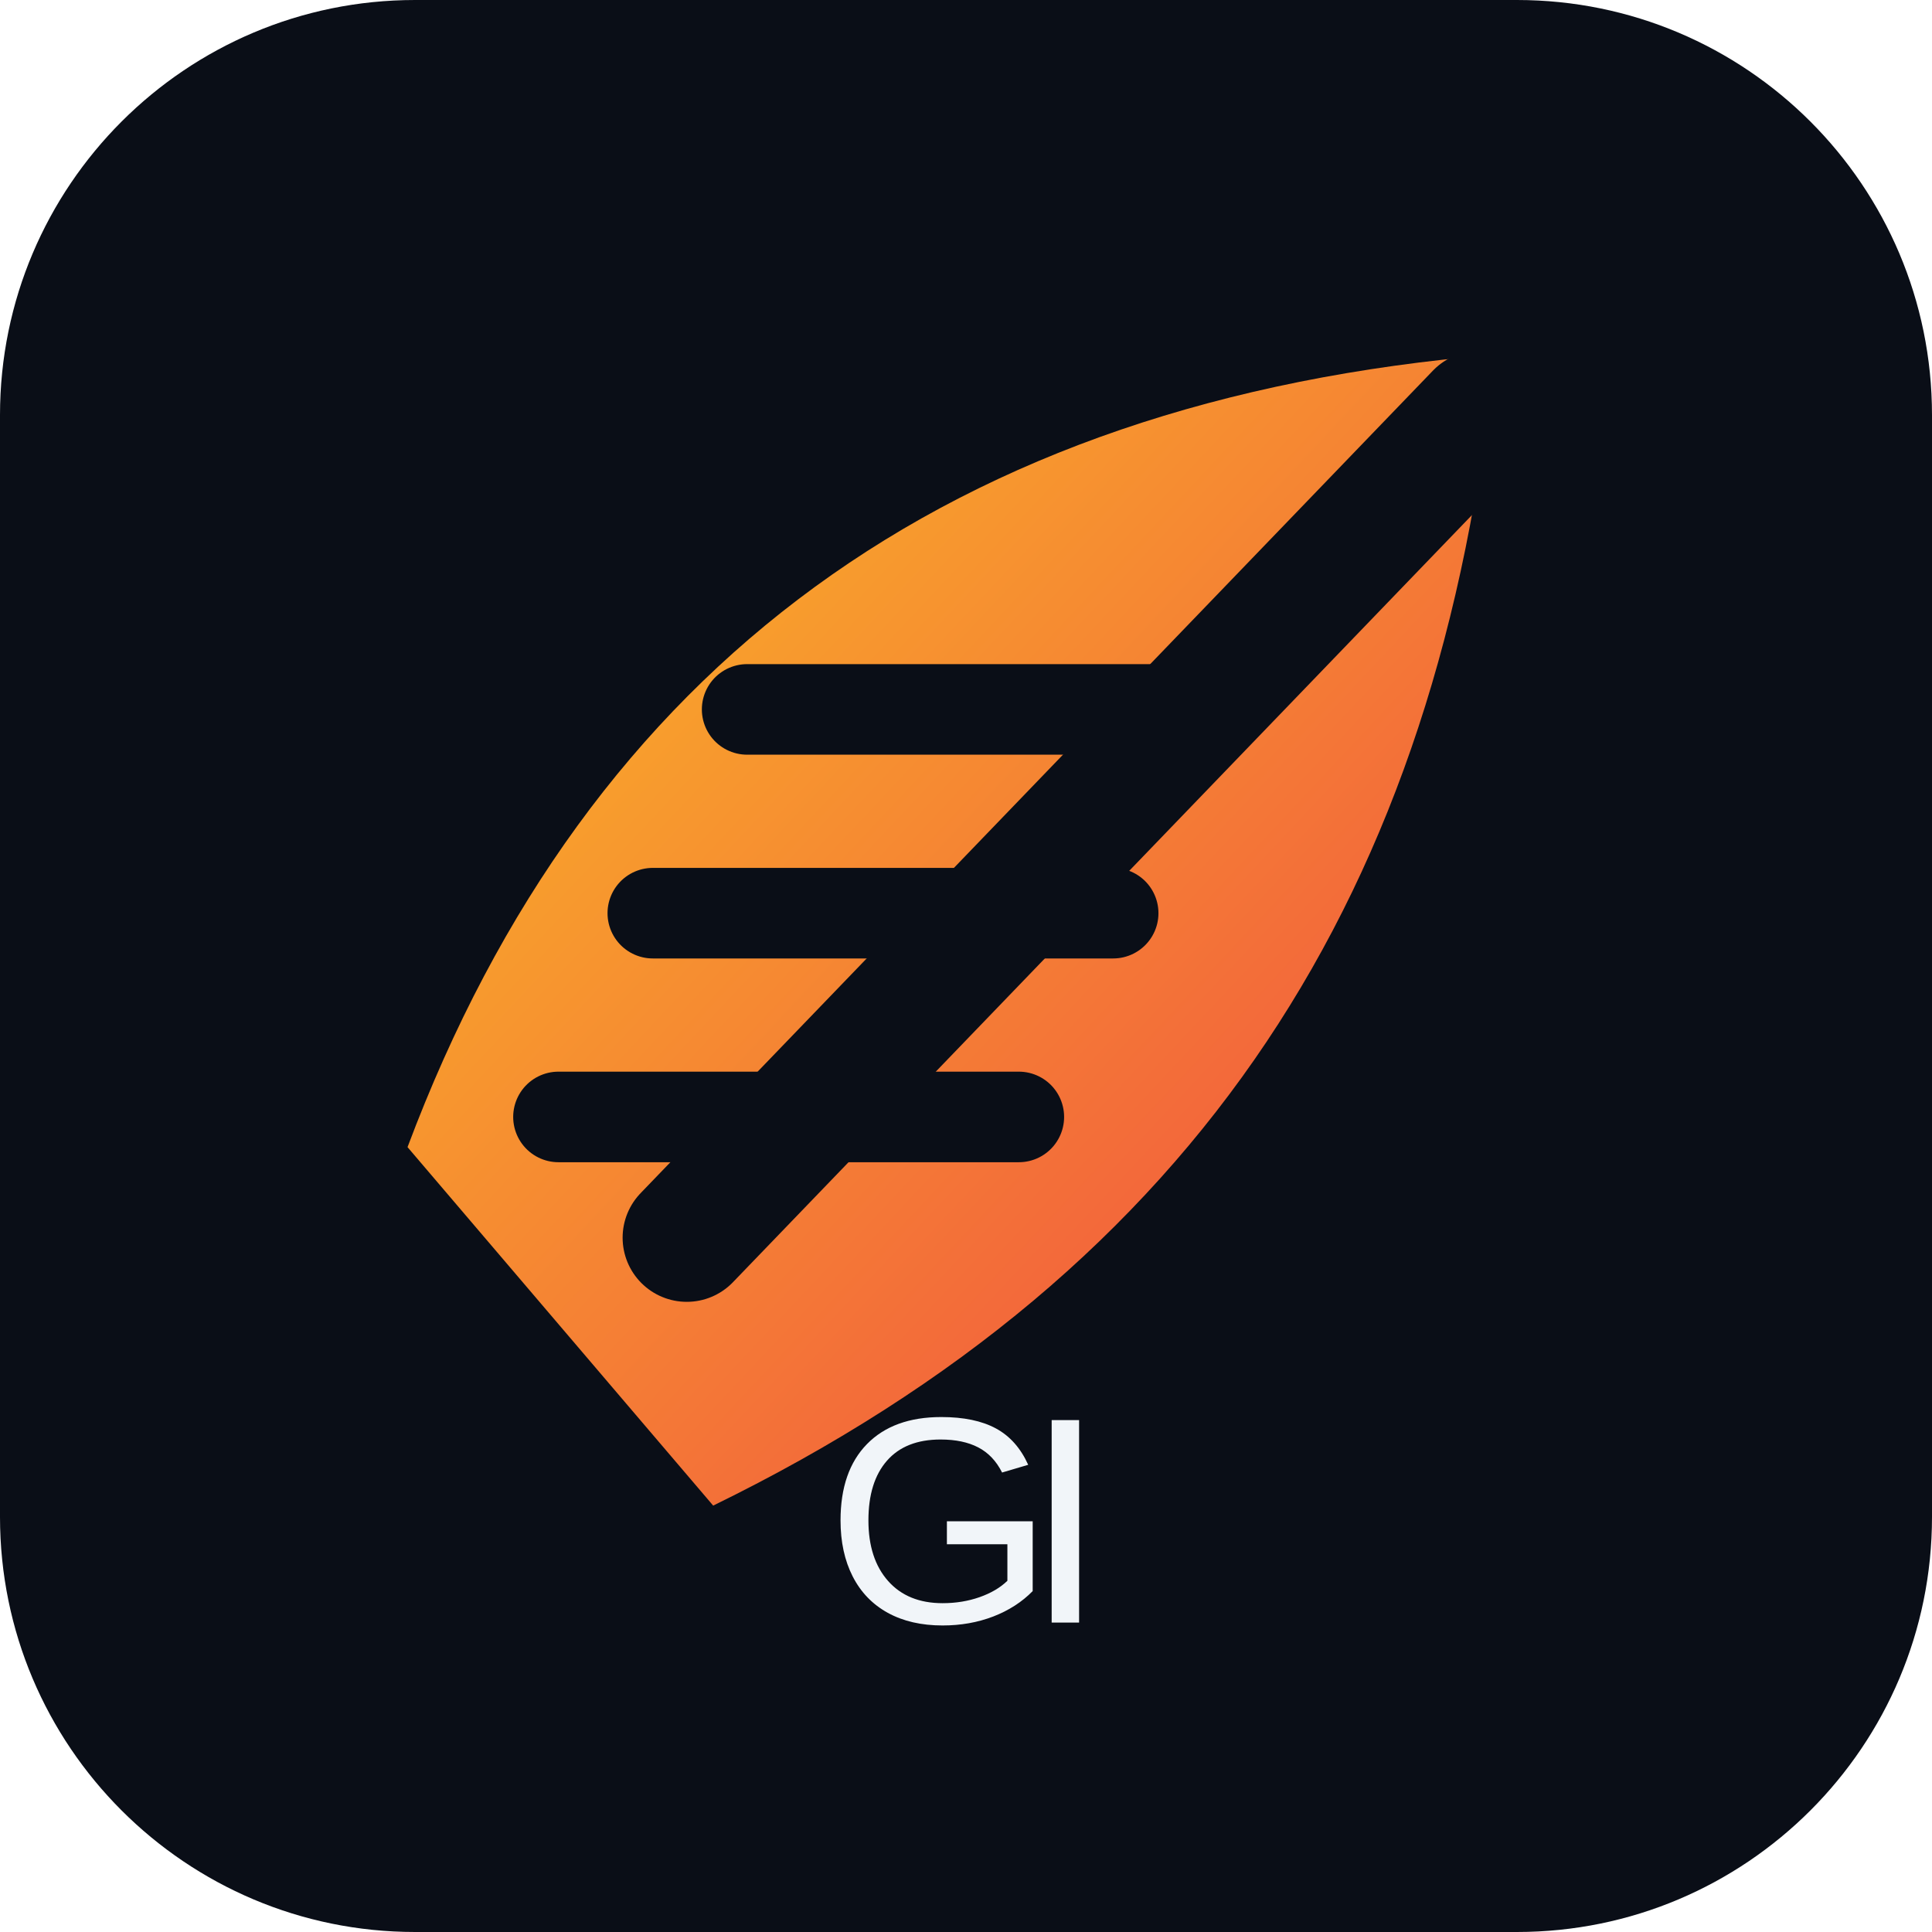
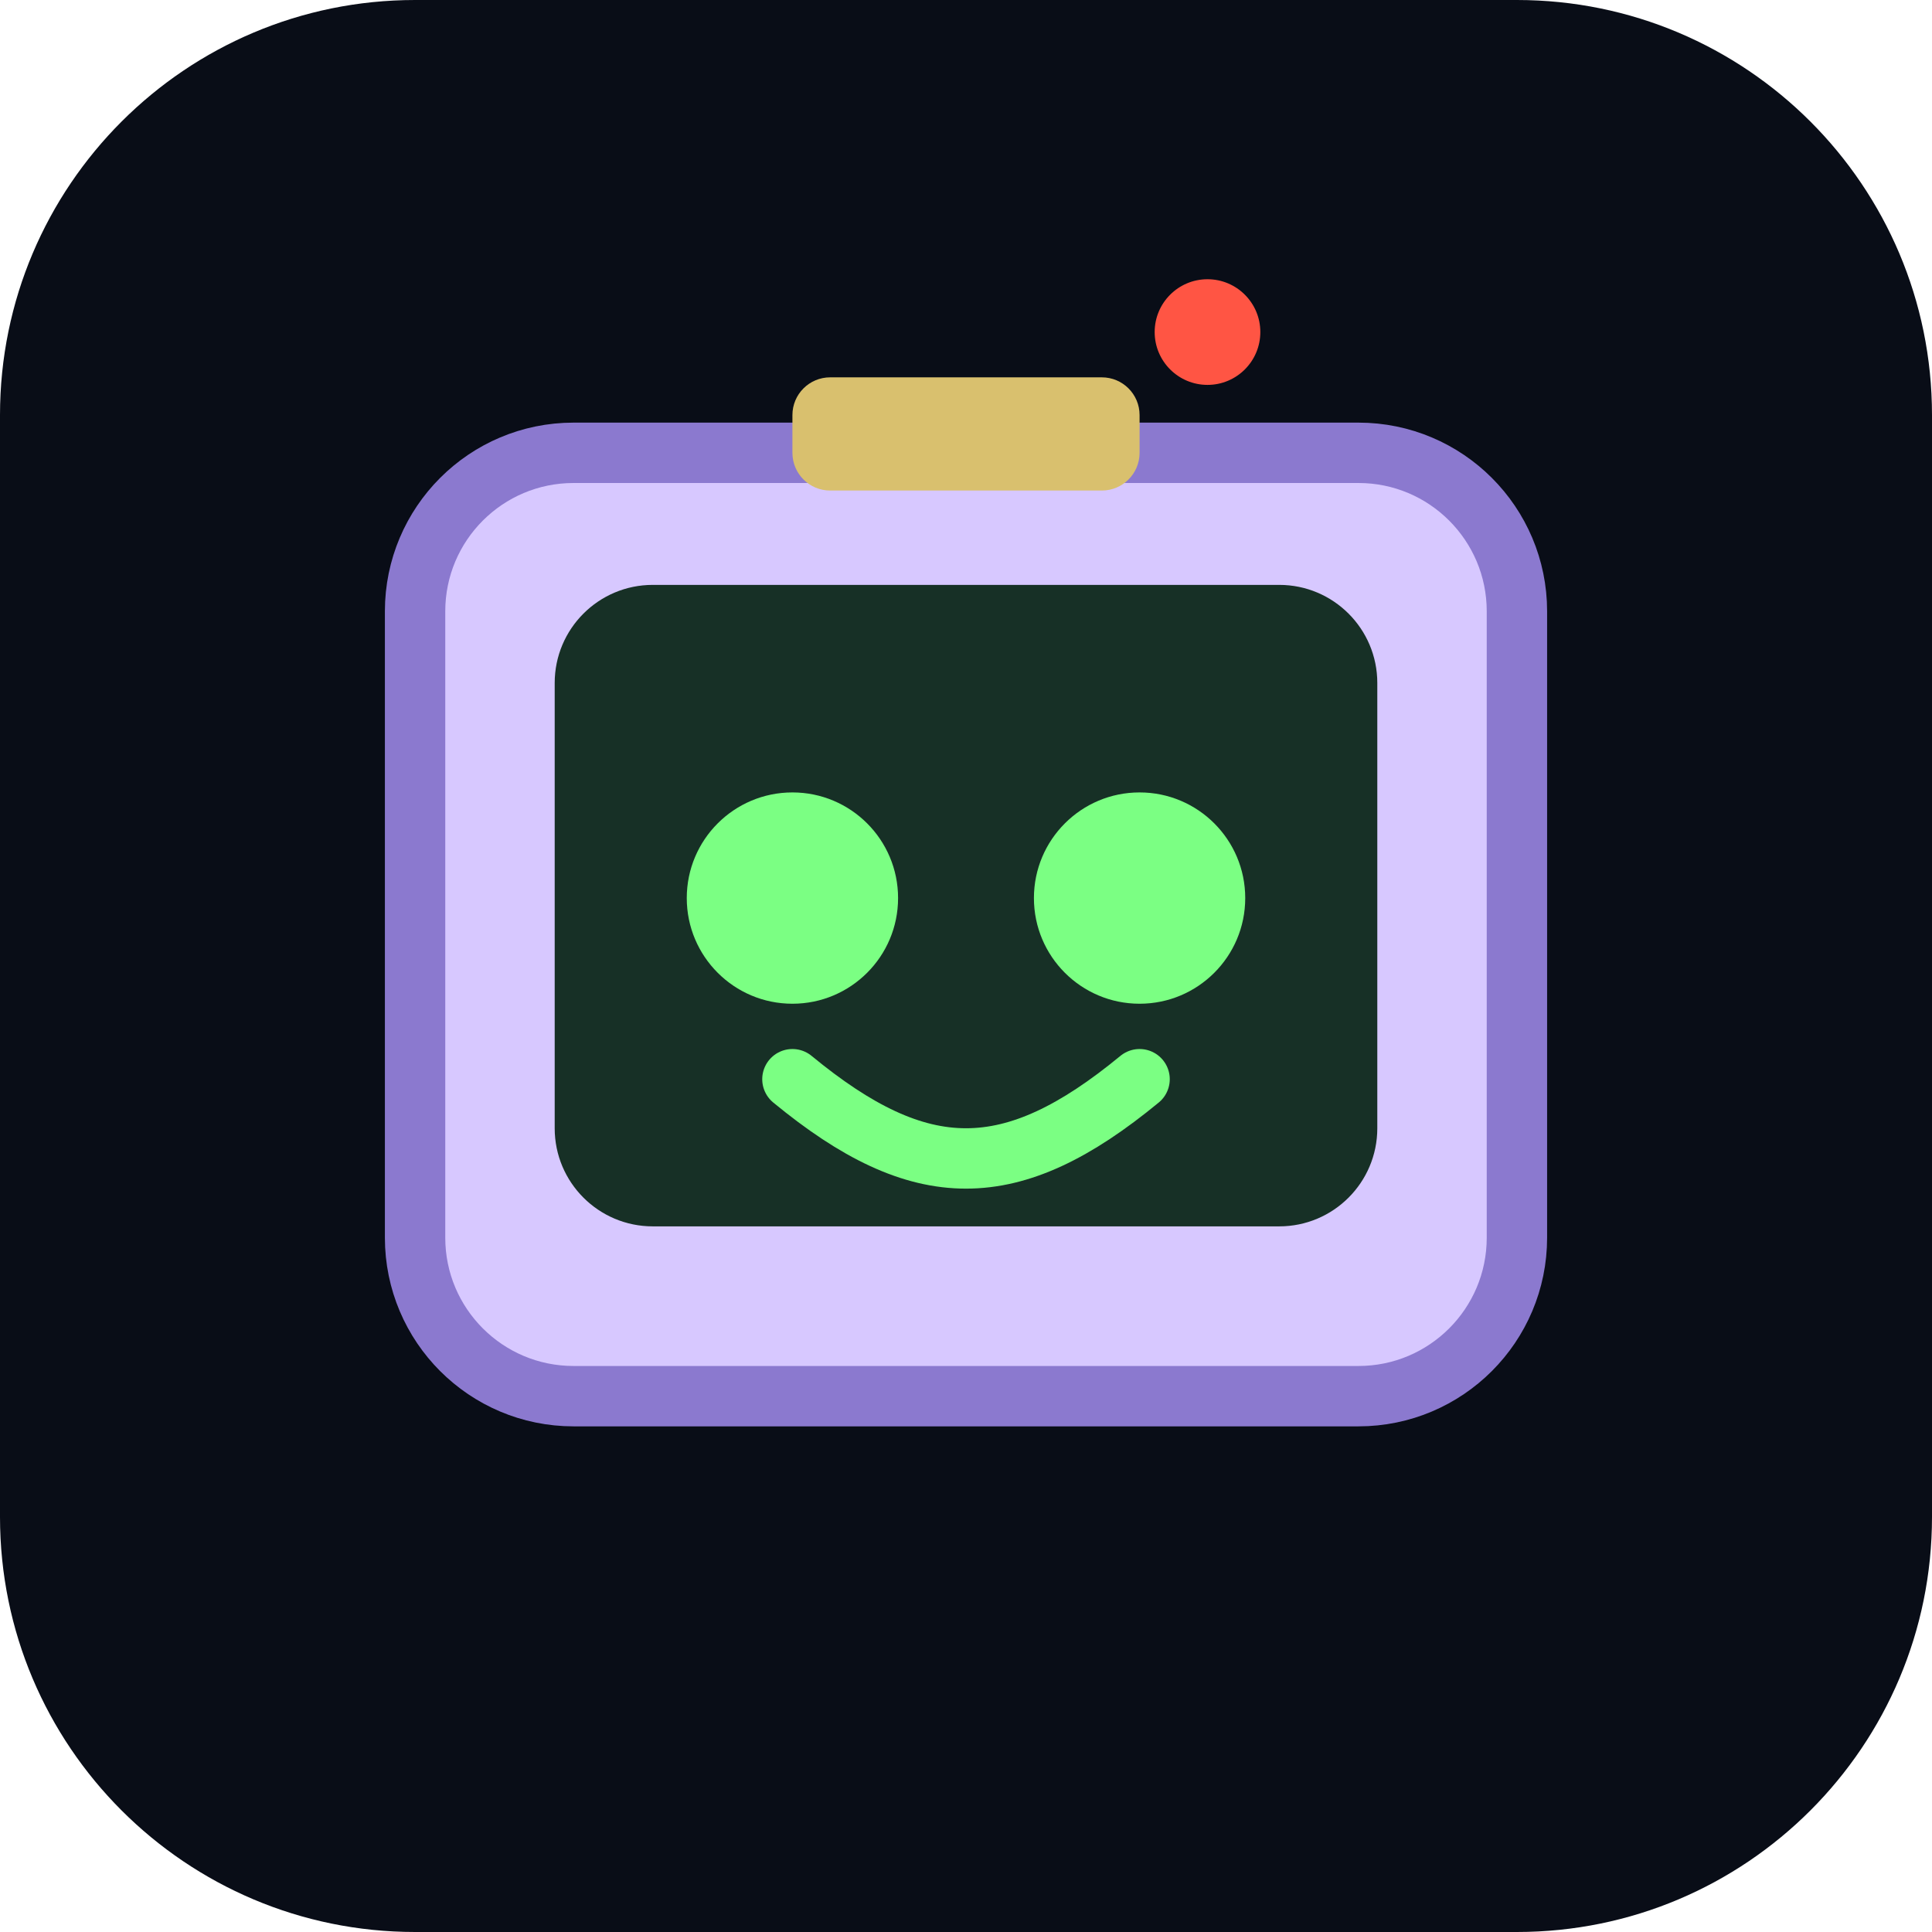
- <svg xmlns="http://www.w3.org/2000/svg" width="512" height="512" viewBox="0 0 512 512">
+ <svg xmlns="http://www.w3.org/2000/svg" viewBox="0 0 512 512">
  <defs>
    <linearGradient id="g" x1="0" x2="1" y1="0" y2="1">
-       <stop offset="0" stop-color="#fbbf24" />
-       <stop offset="1" stop-color="#ef4444" />
+       <stop offset="0%" stop-color="#ae8cff" />
+       <stop offset="100%" stop-color="#6d4aff" />
    </linearGradient>
  </defs>
-   <rect width="512" height="512" rx="110" fill="#0a0e17" />
-   <path d="M108 304c48-128 144-198 288-210-14 142-78 242-207 305l-81-95Z" fill="url(#g)" />
-   <path d="M182 328 392 110" stroke="#0a0e17" stroke-width="34" stroke-linecap="round" />
-   <path d="M198 188h122M173 242h122M148 296h122" stroke="#0a0e17" stroke-width="24" stroke-linecap="round" />
-   <text x="256" y="430" text-anchor="middle" font-family="Arial Black, Arial, sans-serif" font-size="78" fill="#f1f5f9" letter-spacing="-8">GI</text>
+   <rect width="512" height="512" rx="110" fill="#090d17" />
+   <rect x="110" y="120" width="292" height="250" rx="42" fill="#d7c8ff" stroke="#8b79cf" stroke-width="16" />
+   <rect x="147" y="155" width="218" height="170" rx="26" fill="#173026" />
+   <circle cx="210" cy="238" r="28" fill="#7BFF83" />
+   <circle cx="302" cy="238" r="28" fill="#7BFF83" />
+   <path d="M210 286c34 28 58 28 92 0" fill="none" stroke="#7BFF83" stroke-linecap="round" stroke-width="16" />
+   <rect x="210" y="100" width="92" height="30" rx="10" fill="#d9c06e" />
+   <circle cx="320" cy="88" r="14" fill="#ff5544" />
</svg>
